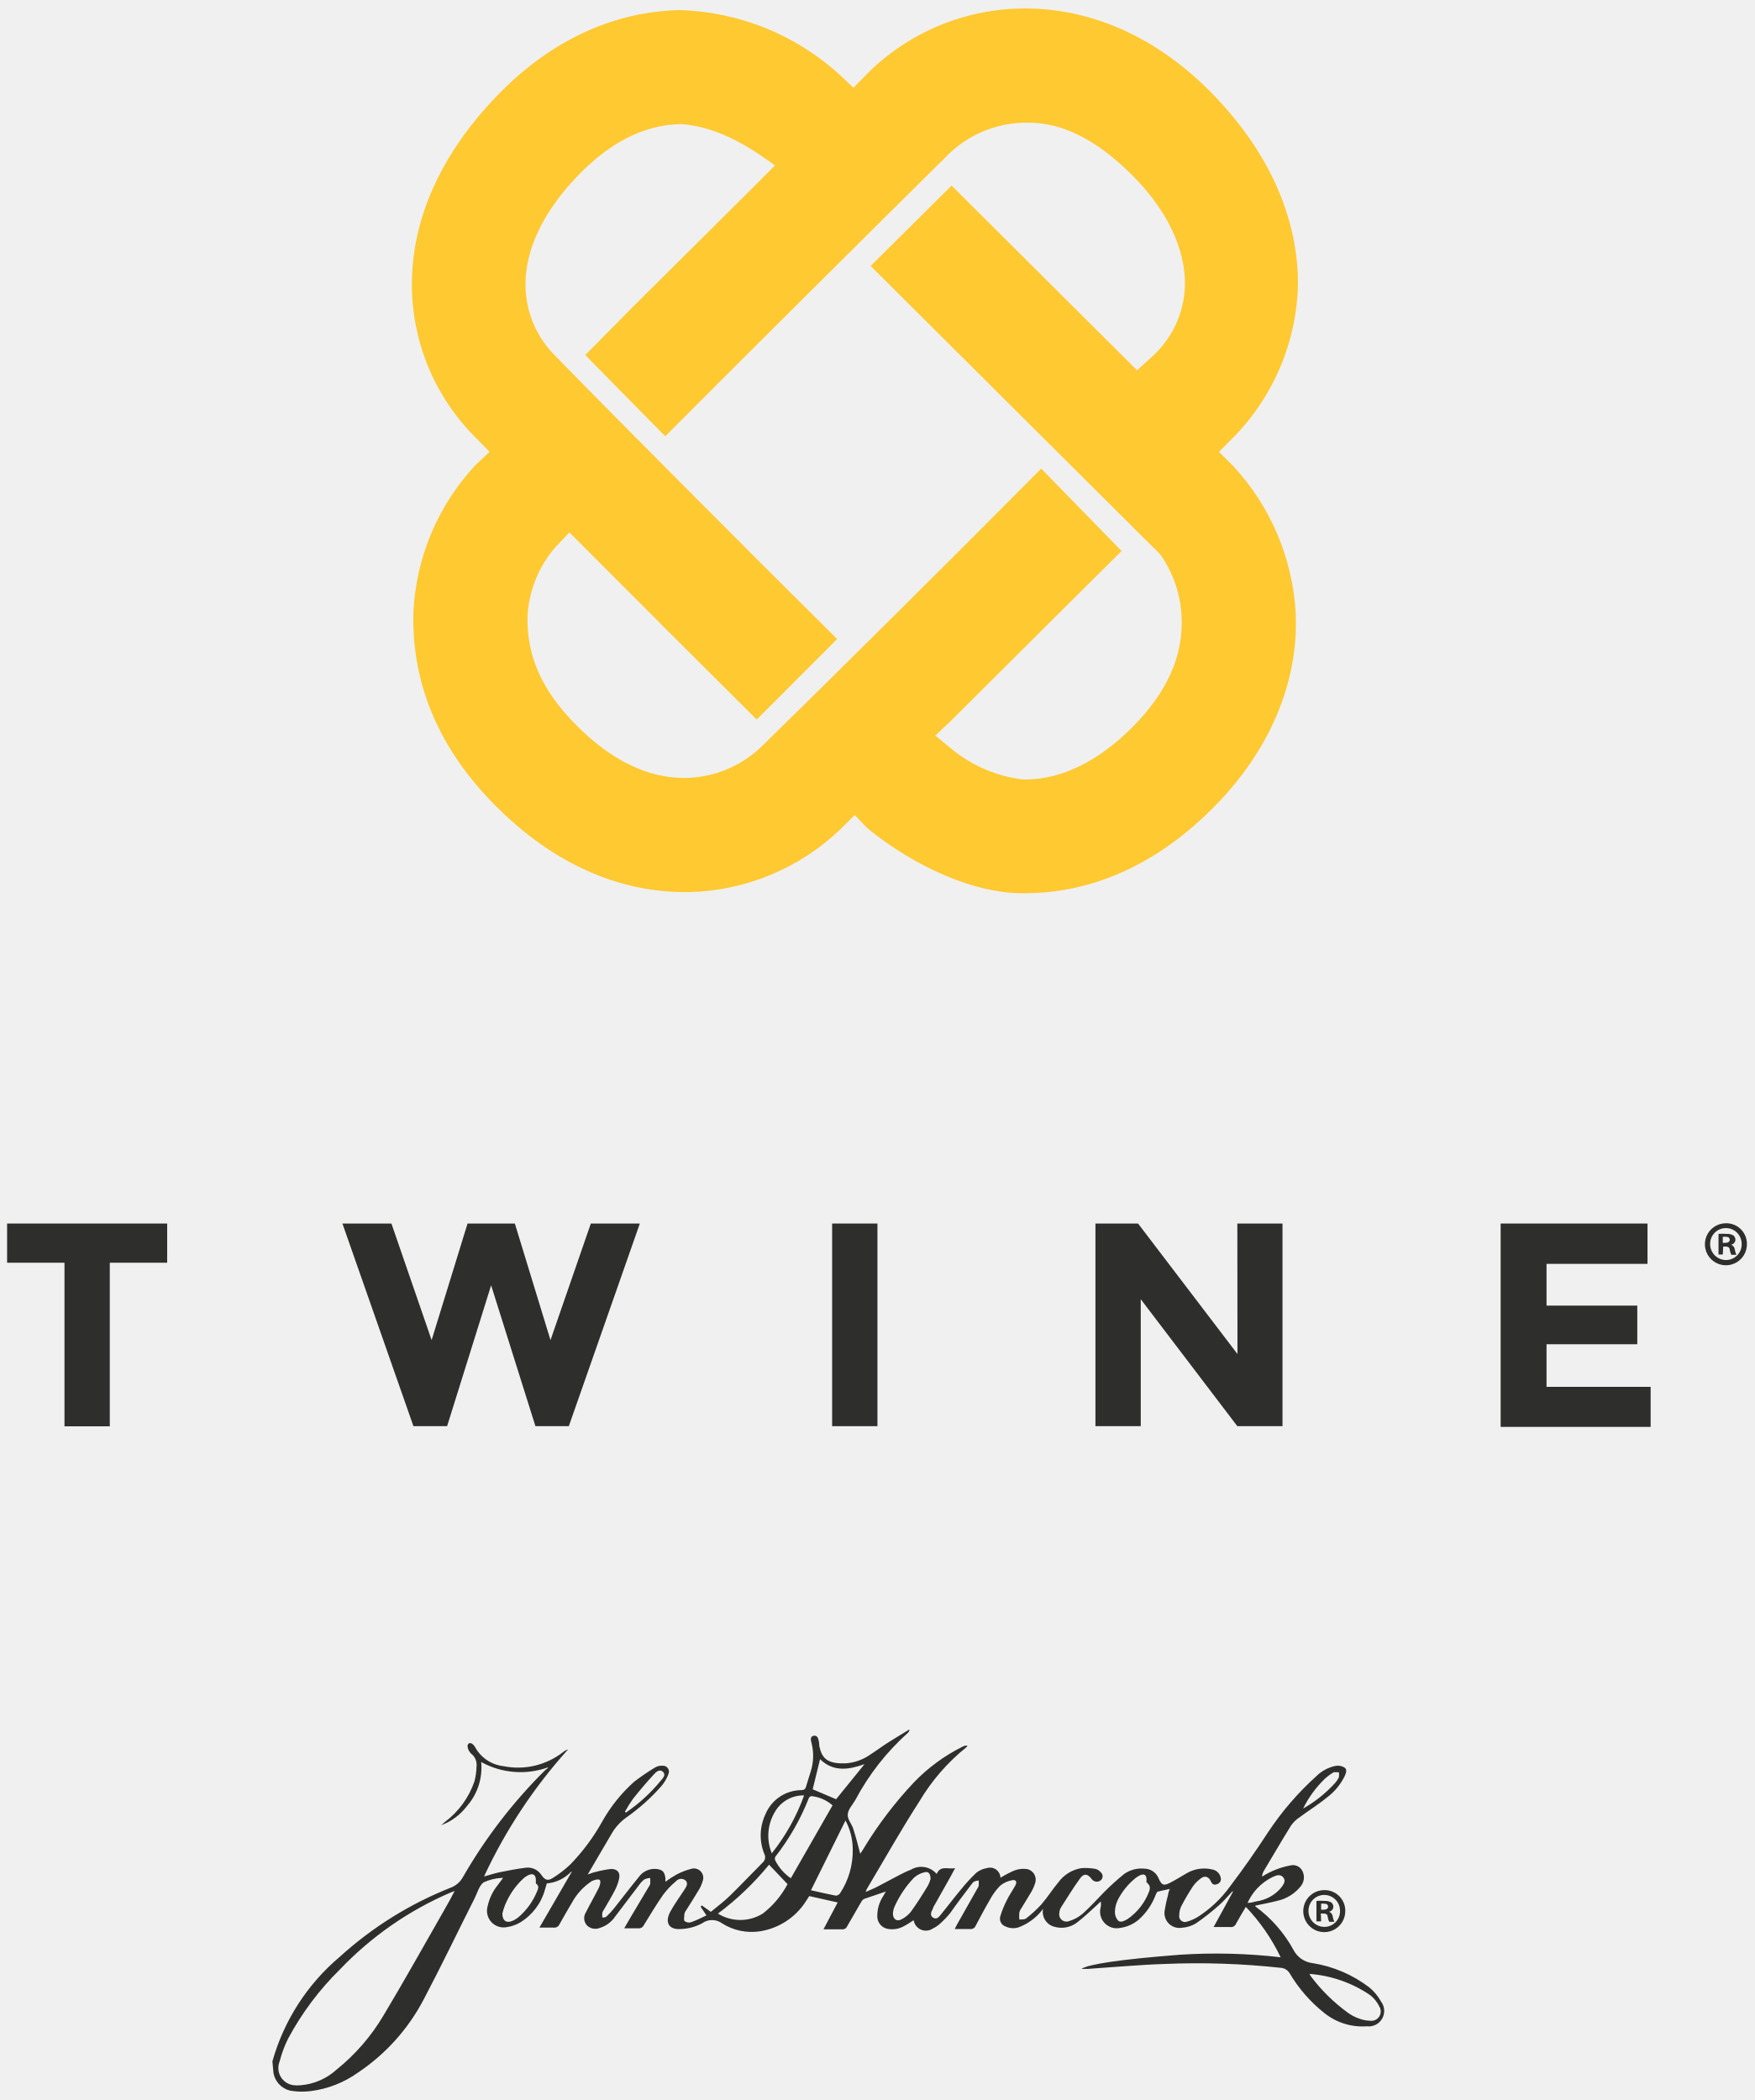
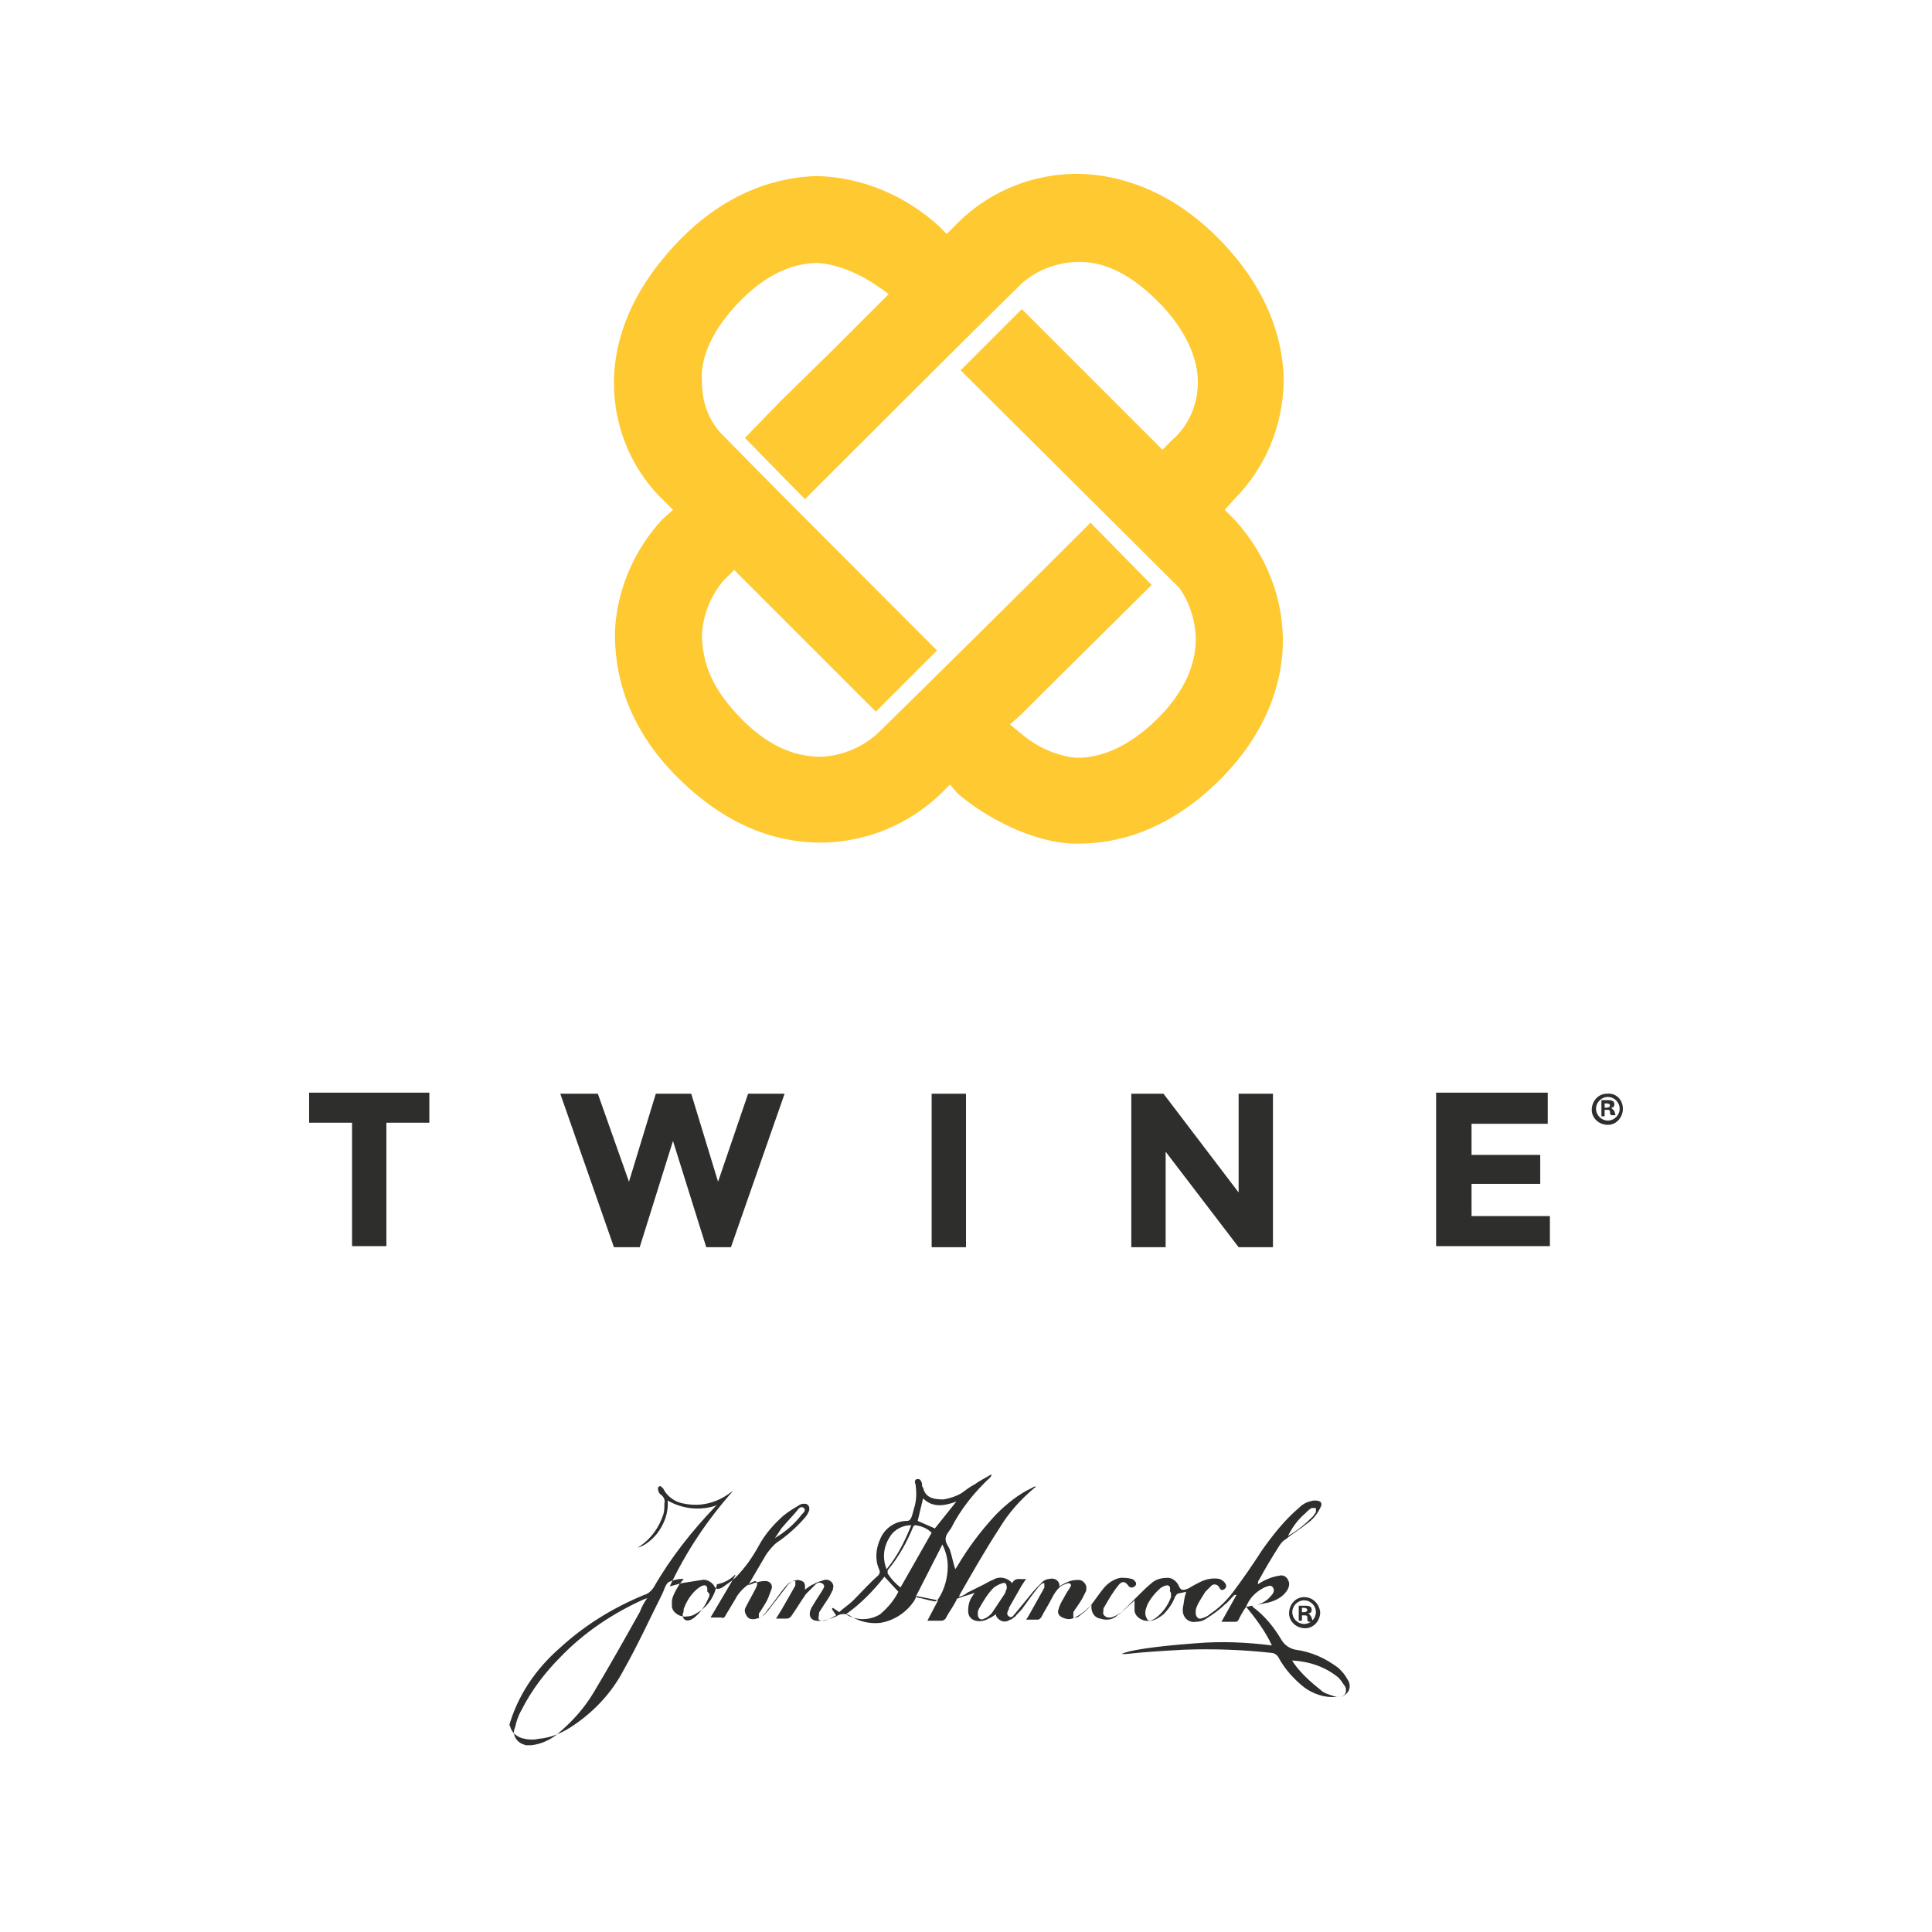
- <svg xmlns="http://www.w3.org/2000/svg" id="Layer_1" data-name="Layer 1" viewBox="0 0 123.51 147.88">
-   <defs>
-     <style>.cls-1{fill:#fec931;}.cls-2{fill:#2e2f2c;}</style>
-   </defs>
-   <path class="cls-1" d="M48.17,62.82h.35a15.94,15.94,0,0,0,10.66-4.43l1-1,.85.89c2.48,2.08,6.78,4.54,10.79,4.62h.35c3.29,0,8.25-1,13.23-6s6-10.26,5.83-13.72a16.6,16.6,0,0,0-4.4-10.36l-1-1,.94-.95a15.88,15.88,0,0,0,4.62-10.9c0-3.2-1-8.06-5.76-13.09S75.85.66,72.54.6A15.75,15.75,0,0,0,61.25,5L60.09,6.18l-.94-.89A17.46,17.46,0,0,0,47.81.71C44.48.79,39.51,1.93,34.75,7S29,16.85,29,20A15.19,15.19,0,0,0,33.2,30.52l1.27,1.3-1,.94a16.32,16.32,0,0,0-4.36,10.3c-.15,5.1,1.81,9.72,5.83,13.73C39.92,61.77,44.88,62.82,48.17,62.82ZM40.58,12.48c2.31-2.44,4.78-3.7,7.35-3.74,2.91.18,5.36,2,6.64,2.91l-1.19,1.19-3.8,3.78-.17.17-4.87,4.84L41.21,25c1.3,1.33,3.64,3.71,5.63,5.72C49.73,27.8,62.37,15.22,66.9,10.75a7.88,7.88,0,0,1,5.51-2.11c2.47,0,4.87,1.26,7.32,3.71s3.75,5.2,3.7,7.76A7,7,0,0,1,81,25.22l-.94.86-.9-.9L67,13.07l-5.7,5.66L81.1,38.45a6.51,6.51,0,0,1,.62.63,8.23,8.23,0,0,1,1.48,4.44c.11,2.69-1.06,5.28-3.48,7.7s-5,3.67-7.54,3.67H72a9.76,9.76,0,0,1-5-2.15l-1.15-.94,1.06-1c4.19-4.17,10.37-10.33,12.06-12L73.31,33C67.1,39.26,58.57,47.74,53.56,52.63a7.89,7.89,0,0,1-5.22,2.15h-.18c-2.57,0-5.1-1.23-7.54-3.67s-3.53-4.86-3.48-7.67a8.08,8.08,0,0,1,2-4.95l.95-1,1,1c3.07,3.09,8.58,8.59,12.19,12.18L58.94,45c-7.25-7.2-15.7-15.69-20-20.1A7.08,7.08,0,0,1,37,20C37,17.55,38.25,14.94,40.58,12.48Z" />
-   <path class="cls-2" d="M7.73,88.92v11.52H4.54V88.92H.5V86.16H11.77v2.76Z" />
-   <path class="cls-2" d="M30.39,94.37l2.53-8.21h3.33l2.51,8.21,2.84-8.21h3.45l-5,14.27H37.7l-3.12-9.92-3.1,9.92H29.11l-5-14.27h3.45Z" />
-   <path class="cls-2" d="M58.59,86.16h3.19v14.27H58.59Z" />
-   <path class="cls-2" d="M87.12,86.16H90.3v14.27H87.12l-6.8-8.94v8.94H77.13V86.16h3l7,9.19Z" />
-   <path class="cls-2" d="M116,86.16V89h-7.11v2.94h6.39v2.72h-6.39v3h7.33v2.82H105.66V86.16Z" />
-   <path class="cls-2" d="M123,87.58a1.48,1.48,0,1,1-1.48-1.44A1.45,1.45,0,0,1,123,87.58Zm-2.59,0a1.12,1.12,0,0,0,1.12,1.15,1.1,1.1,0,0,0,1.1-1.14,1.11,1.11,0,1,0-2.22,0Zm.89.76H121V86.89a2.91,2.91,0,0,1,.55,0,.9.9,0,0,1,.5.11.4.4,0,0,1,.14.32.37.37,0,0,1-.3.33v0a.43.43,0,0,1,.26.35,1.11,1.11,0,0,0,.11.36h-.36a1.24,1.24,0,0,1-.11-.35c0-.16-.11-.23-.3-.23h-.16Zm0-.82h.16c.18,0,.33-.06.33-.21s-.1-.22-.31-.22l-.18,0Z" />
-   <path class="cls-2" d="M94.72,134.54a1.48,1.48,0,1,1-1.48-1.44A1.45,1.45,0,0,1,94.72,134.54Zm-2.59,0a1.12,1.12,0,0,0,1.12,1.15,1.1,1.1,0,0,0,1.1-1.14,1.11,1.11,0,1,0-2.22,0Zm.89.76h-.33v-1.44a2.91,2.91,0,0,1,.55,0,.9.9,0,0,1,.5.11.4.4,0,0,1,.14.32.37.37,0,0,1-.3.33v0a.43.43,0,0,1,.26.35,1.11,1.11,0,0,0,.11.36h-.36a1.24,1.24,0,0,1-.11-.35c0-.16-.11-.23-.3-.23H93Zm0-.82h.16c.18,0,.33-.06.33-.21s-.1-.22-.31-.22l-.18,0Z" />
-   <path class="cls-2" d="M19.18,145.16a14.91,14.91,0,0,1,4.75-7.37,25.64,25.64,0,0,1,7.8-4.86,1.63,1.63,0,0,0,.86-.74,35.41,35.41,0,0,1,5.85-7.59c.05,0,.12-.08.16-.15a5.73,5.73,0,0,1-4.72-.37,4.11,4.11,0,0,1-1,3.1,4,4,0,0,1-1.82,1.35l.28-.24a6,6,0,0,0,2.07-2.86,4.54,4.54,0,0,0,.14-1,1,1,0,0,0-.39-.95.82.82,0,0,1-.24-.5c0-.22.16-.3.34-.17a.57.57,0,0,1,.18.2,2.6,2.6,0,0,0,2,1.36,5.16,5.16,0,0,0,4.22-1,1,1,0,0,1,.34-.18,36.05,36.05,0,0,0-5.92,8.95c.41-.11.73-.22,1.06-.29.63-.13,1.26-.25,1.89-.33a1.14,1.14,0,0,1,1.1.53c.25.35.44.42.8.19a7.61,7.61,0,0,0,1.23-.95,14.42,14.42,0,0,0,2.23-3,10.91,10.91,0,0,1,2.27-2.83,16.27,16.27,0,0,1,1.47-1,.91.91,0,0,1,.52-.12.42.42,0,0,1,.41.6,2.79,2.79,0,0,1-.47.81A14,14,0,0,1,44.08,128a3.6,3.6,0,0,0-1,1.1L41.38,132c.21-.07.36-.14.52-.17a7.45,7.45,0,0,1,1.13-.22c.44,0,.66.26.56.69a3.37,3.37,0,0,1-.29.8c-.24.47-.52.92-.78,1.38a.59.59,0,0,0-.11.21,1.62,1.62,0,0,0,0,.34c.1,0,.23,0,.3-.08a4.9,4.9,0,0,0,.52-.56c.58-.73,1.14-1.47,1.73-2.19a1.37,1.37,0,0,1,1.25-.59c.44.05.58.19.64.64l0,.26a7.73,7.73,0,0,1,.79-.51,4.66,4.66,0,0,1,1-.39.66.66,0,0,1,.83.87,2.4,2.4,0,0,1-.27.61c-.28.47-.58.94-.87,1.4a.75.75,0,0,0-.14.27c0,.17-.06.39,0,.51a.51.51,0,0,0,.47.09c.37-.13.72-.31,1.08-.48l-.41-.61.09-.09.63.45c.45-.37.93-.73,1.35-1.14.78-.76,1.53-1.56,2.3-2.33a.5.5,0,0,0,.11-.62,3.47,3.47,0,0,1,.08-2.77,2.75,2.75,0,0,1,2.51-1.71c.21,0,.31-.07.36-.27s.21-.66.31-1a3.66,3.66,0,0,0,.07-2.05c-.05-.19-.12-.46.15-.51s.33.21.37.43,0,.29.06.42c.19.83.66,1.14,1.87,1.09a3.44,3.44,0,0,0,1.68-.61c.42-.27.82-.57,1.24-.84s1-.61,1.48-.91h.06a.66.66,0,0,1-.11.2,17.1,17.1,0,0,0-3.72,4.75c-.19.33-.5.64-.53,1s.27.66.38,1c.19.58.34,1.18.5,1.78l.19-.29a27.64,27.64,0,0,1,3.62-4.77A12.49,12.49,0,0,1,67.77,123a.66.66,0,0,1,.35-.08.5.5,0,0,1-.08.12,14.17,14.17,0,0,0-3.3,3.8c-1.29,2-2.49,4.14-3.73,6.22a1.48,1.48,0,0,0-.06.17c.31-.14.58-.24.82-.37l1.57-.83c.25-.13.51-.26.78-.36a1.43,1.43,0,0,1,1.83.29c.28-.64.81-.3,1.3-.41l-.35.65-1.2,2.13,0,.05c-.12.22-.27.49,0,.66s.44-.09.58-.26c.46-.56.89-1.14,1.36-1.7a12.21,12.21,0,0,1,1.11-1.21,1.62,1.62,0,0,1,.74-.32.73.73,0,0,1,.95.68,7.57,7.57,0,0,1,1-.52,1.81,1.81,0,0,1,.88-.09.76.76,0,0,1,.56,1,2.9,2.9,0,0,1-.27.61c-.22.38-.46.75-.68,1.12a.92.92,0,0,0-.16.33,2.57,2.57,0,0,0,0,.49c.16,0,.37,0,.47-.07a8.72,8.72,0,0,0,1.09-1c.42-.49.77-1.05,1.19-1.55a2.51,2.51,0,0,1,1.63-1,4.15,4.15,0,0,1,1,.06.72.72,0,0,1,.35.23.37.37,0,0,1,0,.57.44.44,0,0,1-.62-.07c-.3-.41-.58-.45-.88,0-.47.65-.88,1.34-1.31,2a.87.87,0,0,0-.1.35.51.51,0,0,0,.63.61,2.7,2.7,0,0,0,1-.53c.53-.47,1-1,1.51-1.52a18.24,18.24,0,0,1,1.4-1.27,2.09,2.09,0,0,1,1.45-.39,1.08,1.08,0,0,1,1,.69c.22.49.36.54.85.28s.74-.43,1.11-.64a2.43,2.43,0,0,1,1.83-.27.72.72,0,0,1,.57.54.37.37,0,0,1-.25.49c-.23.09-.35,0-.45-.23s-.37-.42-.67-.19a2.47,2.47,0,0,0-.58.58,15.43,15.43,0,0,0-.82,1.4,1.47,1.47,0,0,0-.14.62.41.41,0,0,0,.55.46,3,3,0,0,0,.8-.36,8.34,8.34,0,0,0,2.21-2.1Q88,131,89.3,129a20.71,20.71,0,0,1,3.39-3.93,2.66,2.66,0,0,1,1.36-.72.91.91,0,0,1,.62.12c.21.15.09.41,0,.62a4.19,4.19,0,0,1-1.27,1.51c-.61.5-1.28.91-1.91,1.38a2.21,2.21,0,0,0-.58.56c-.66,1.06-1.28,2.13-1.92,3.2a.9.9,0,0,0-.13.41,5.7,5.7,0,0,1,2-.79.74.74,0,0,1,.85.41,1,1,0,0,1-.08,1,2.9,2.9,0,0,1-1.72,1.09c-.5.13-1,.22-1.52.33,0,0,0,.05,0,.06a9.34,9.34,0,0,1,2.7,3.09,1.73,1.73,0,0,0,1.32.9,8.84,8.84,0,0,1,4,1.71,3.41,3.41,0,0,1,.83,1,1.09,1.09,0,0,1-1,1.74,4.28,4.28,0,0,1-3-.94,10.18,10.18,0,0,1-2.44-2.8.79.79,0,0,0-.64-.38A54.42,54.42,0,0,0,82,138.3c-1.81.06-3.62.23-5.44.35l-.42,0c.46-.33,2.79-.68,6.94-1a39.41,39.41,0,0,1,7.09.18,13.79,13.79,0,0,0-2.45-3.55c-.26.44-.49.81-.7,1.2a.37.37,0,0,1-.39.22c-.37,0-.75,0-1.18,0l1.37-2.5-.06,0c-.3.32-.58.66-.9.94a16.94,16.94,0,0,1-1.65,1.3,2.19,2.19,0,0,1-1,.31,1.05,1.05,0,0,1-1.2-1.25,10.08,10.08,0,0,1,.24-1.1c0-.12.07-.25.11-.38-.3.07-.57.11-.84.19-.07,0-.11.16-.16.25a4.38,4.38,0,0,1-1.14,1.68,2.51,2.51,0,0,1-1.34.62,1.17,1.17,0,0,1-1.38-1.46,1,1,0,0,0,0-.4l-.24.23c-.46.41-.91.86-1.4,1.23a1.8,1.8,0,0,1-1.59.33,1.09,1.09,0,0,1-.83-1.27c-.06.08-.12.16-.19.24a3.82,3.82,0,0,1-1.38,1,1.24,1.24,0,0,1-1.07,0,.58.58,0,0,1-.36-.75,6.67,6.67,0,0,1,.46-1.12c.17-.35.4-.67.58-1s0-.45-.25-.38a1.81,1.81,0,0,0-.81.38,4.42,4.42,0,0,0-.73,1c-.35.6-.67,1.21-1,1.83a.34.34,0,0,1-.35.22c-.35,0-.71,0-1.12,0l.17-.33,1.43-2.53a.49.49,0,0,0,.09-.19,2.42,2.42,0,0,0,0-.37,1.3,1.3,0,0,0-.33.08.75.75,0,0,0-.2.22c-.49.65-1,1.31-1.48,2a6.66,6.66,0,0,1-.72.75,2.06,2.06,0,0,1-.51.34.87.87,0,0,1-1.34-.59c-.22.14-.44.29-.67.41a1.7,1.7,0,0,1-1.15.2.89.89,0,0,1-.74-.85,2.54,2.54,0,0,1,.41-1.45l.19-.33c-.53.18-1,.34-1.53.52a.48.48,0,0,0-.2.21c-.33.57-.66,1.15-1,1.73a.34.34,0,0,1-.36.2c-.42,0-.83,0-1.3,0l1-1.89-2-.45-.24.37A4.69,4.69,0,0,1,53.51,136a3.88,3.88,0,0,1-2.67-.56,1.19,1.19,0,0,0-1.41,0,3.42,3.42,0,0,1-1.48.4c-.85.07-1.16-.45-.76-1.21.29-.54.64-1,1-1.56.12-.2.29-.42.09-.64a.48.48,0,0,0-.69.05,5.42,5.42,0,0,0-.9.95c-.48.69-.92,1.42-1.36,2.14a.38.38,0,0,1-.38.22c-.3,0-.6,0-1,0l.47-.81,1.25-2.1a.65.65,0,0,0,.11-.21,3.3,3.3,0,0,0,0-.43,1.27,1.27,0,0,0-.4.1,1.58,1.58,0,0,0-.36.37l-1.7,2.24a2,2,0,0,1-1.08.81.85.85,0,0,1-.91-.17.76.76,0,0,1-.08-.92c.29-.58.62-1.15.91-1.73.08-.16.16-.45.07-.55s-.4,0-.57.08A4.27,4.27,0,0,0,40.26,134c-.29.5-.59,1-.87,1.51a.39.39,0,0,1-.41.23c-.31,0-.63,0-1,0l2.26-3.9,0-.06a2.69,2.69,0,0,1-1.74.85l-.13.44a3.92,3.92,0,0,1-1.75,2.31,2.44,2.44,0,0,1-.91.32,1.17,1.17,0,0,1-1.37-1.49,3.54,3.54,0,0,1,.71-1.47l.37-.5h-.09a3.44,3.44,0,0,0-1.29.32c-.31.24-.43.74-.63,1.13-1.2,2.38-2.35,4.78-3.59,7.13a14,14,0,0,1-4.6,5.12,7.3,7.3,0,0,1-3.32,1.31,5,5,0,0,1-1.28,0,1.55,1.55,0,0,1-1.37-1.32Zm12.83-12-.26.1a23.65,23.65,0,0,0-7.81,5.42,20.26,20.26,0,0,0-3.64,4.85,8,8,0,0,0-.61,1.63,1.22,1.22,0,0,0,1,1.68,2.31,2.31,0,0,0,.49,0,4.28,4.28,0,0,0,2.53-1.11A14.15,14.15,0,0,0,27,141.93c1.48-2.47,2.89-5,4.32-7.5C31.57,134,31.76,133.65,32,133.18Zm23.68-.91,2.93-5.12a2.7,2.7,0,0,0-1.48-.65c-.06,0-.17.07-.19.14a16.51,16.51,0,0,1-2.36,4.13.31.31,0,0,0,0,.27A3.36,3.36,0,0,0,55.69,132.27Zm-5.15,2.5a3,3,0,0,0,3.17,0,6.38,6.38,0,0,0,1.74-2.07l-1.3-1.37A20.43,20.43,0,0,1,50.54,134.76Zm6.56-1.64c.62.14,1.18.27,1.75.38a.39.39,0,0,0,.3-.17,5.41,5.41,0,0,0,.89-3.12,4.3,4.3,0,0,0-.51-2ZM92.2,139a1.58,1.58,0,0,0,.09.16,12.24,12.24,0,0,0,2.58,2.55,3,3,0,0,0,.78.42,2.43,2.43,0,0,0,.83.17.66.66,0,0,0,.64-1,2.32,2.32,0,0,0-.64-.8A8.75,8.75,0,0,0,92.2,139Zm-33.33-12.3,2-2.47c-1.1.39-2.19.57-3.13-.35L57.22,126Zm21.85,5.8c.05-.49-.16-.62-.56-.39l-.18.12a4.73,4.73,0,0,0-1.28,1.57,2,2,0,0,0-.2.82.89.89,0,0,0,.22.62c.2.19.47,0,.67-.1a4.14,4.14,0,0,0,1.54-2,.61.61,0,0,0,0-.36A2,2,0,0,0,80.71,132.52Zm-45.35,2.24c0,.54.31.73.79.49a2,2,0,0,0,.33-.21,4.74,4.74,0,0,0,1.32-1.82c.09-.19.17-.4-.08-.57,0,0,0-.15,0-.23,0-.4-.22-.52-.58-.33a1.47,1.47,0,0,0-.32.23,5.28,5.28,0,0,0-1.27,1.85A4.21,4.21,0,0,0,35.37,134.76Zm21.24-8.31a2.3,2.3,0,0,0-2,1.08,3.27,3.27,0,0,0-.27,3A14.32,14.32,0,0,0,56.61,126.45Zm8.91,5.9c0-.38-.14-.56-.41-.49a1.66,1.66,0,0,0-.76.39,7.18,7.18,0,0,0-1.35,2,1.39,1.39,0,0,0-.13.53c0,.38.27.58.6.4a2,2,0,0,0,.66-.53c.43-.59.82-1.21,1.2-1.84A2.15,2.15,0,0,0,65.51,132.35ZM87.84,134c.25,0,.44-.07.63-.11a2.78,2.78,0,0,0,1.71-.93c.16-.22.4-.49.17-.76s-.53-.12-.79,0A3.71,3.71,0,0,0,87.84,134ZM44,127.58l.07.06a11.68,11.68,0,0,0,2.45-2.24c.15-.18.39-.41.16-.63s-.48,0-.64.18c-.51.55-1,1.13-1.47,1.72A9.54,9.54,0,0,0,44,127.58Zm47.71-.2A9.05,9.05,0,0,0,94,125.56a1.72,1.72,0,0,0,.27-.4,1.22,1.22,0,0,0,0-.36c-.13,0-.28,0-.37,0a3.85,3.85,0,0,0-.63.47A7.55,7.55,0,0,0,91.74,127.38Z" />
+ <svg xmlns="http://www.w3.org/2000/svg" version="1.1" id="Layer_1" x="0px" y="0px" viewBox="0 0 180 180" style="enable-background:new 0 0 180 180;" xml:space="preserve">
+   <style type="text/css">
+ 	.st0{fill:#FFFFFF;}
+ 	.st1{fill:#FEC931;}
+ 	.st2{fill:#2E2F2C;}
+ </style>
+   <rect x="0" class="st0" width="180" height="180" />
+   <path class="st1" d="M76.4,78.5h0.4c4-0.1,7.8-1.7,10.7-4.4l1-1l0.8,0.9c2.5,2.1,6.8,4.5,10.8,4.6h0.4c3.3,0,8.2-1,13.2-6  c5-5,6-10.3,5.8-13.7c-0.2-3.9-1.8-7.5-4.4-10.4l-1-1l0.9-1c2.9-2.9,4.5-6.8,4.6-10.9c0-3.2-1-8.1-5.8-13.1c-4.8-5-9.8-6.2-13.1-6.3  c-4.2-0.1-8.3,1.5-11.3,4.4l-1.2,1.2L87.4,21c-3.1-2.8-7.1-4.5-11.3-4.6c-3.3,0.1-8.3,1.2-13.1,6.3s-5.8,9.8-5.8,13  c0,3.9,1.5,7.7,4.2,10.5l1.3,1.3l-1,0.9c-2.6,2.8-4.2,6.5-4.4,10.3c-0.1,5.1,1.8,9.7,5.8,13.7C68.2,77.5,73.1,78.5,76.4,78.5z   M68.8,28.2c2.3-2.4,4.8-3.7,7.4-3.7c2.9,0.2,5.4,2,6.6,2.9l-1.2,1.2l-3.8,3.8l-0.2,0.2l-4.9,4.8l-3.3,3.4c1.3,1.3,3.6,3.7,5.6,5.7  c2.9-2.9,15.5-15.5,20.1-20c1.5-1.4,3.5-2.1,5.5-2.1c2.5,0,4.9,1.3,7.3,3.7s3.8,5.2,3.7,7.8c-0.1,2-0.9,3.8-2.4,5.1l-0.9,0.9  l-0.9-0.9L95.2,28.8l-5.7,5.7l19.8,19.7c0.2,0.2,0.4,0.4,0.6,0.6c0.9,1.3,1.4,2.8,1.5,4.4c0.1,2.7-1.1,5.3-3.5,7.7  c-2.4,2.4-5,3.7-7.5,3.7h-0.2c-1.8-0.2-3.6-1-5-2.2l-1.1-0.9l1.1-1c4.2-4.2,10.4-10.3,12.1-12l-5.7-5.8C95.3,55,86.8,63.4,81.8,68.3  c-1.4,1.3-3.3,2.1-5.2,2.2h-0.2c-2.6,0-5.1-1.2-7.5-3.7s-3.5-4.9-3.5-7.7c0.1-1.8,0.8-3.6,2-5l1-1l1,1c3.1,3.1,8.6,8.6,12.2,12.2  l5.7-5.7c-7.2-7.2-15.7-15.7-20-20.1c-1.3-1.3-1.9-3.1-1.9-4.9C65.2,33.2,66.5,30.6,68.8,28.2z" />
+   <path class="st2" d="M36,104.6v11.5h-3.2v-11.5h-4v-2.8H40v2.8L36,104.6z" />
+   <path class="st2" d="M58.6,110.1l2.5-8.2h3.3l2.5,8.2l2.8-8.2h3.4l-5,14.3h-2.3l-3.1-9.9l-3.1,9.9h-2.4l-5-14.3h3.5L58.6,110.1z" />
+   <path class="st2" d="M86.8,101.9H90v14.3h-3.2V101.9z" />
+   <path class="st2" d="M115.4,101.9h3.2v14.3h-3.2l-6.8-8.9v8.9h-3.2v-14.3h3l7,9.2L115.4,101.9z" />
+   <path class="st2" d="M144.2,101.9v2.8h-7.1v2.9h6.4v2.7h-6.4v3h7.3v2.8h-10.6v-14.3H144.2z" />
+   <path class="st2" d="M151.2,103.3c0,0.8-0.6,1.5-1.4,1.5c-0.8,0-1.5-0.6-1.5-1.4c0-0.8,0.6-1.5,1.4-1.5c0,0,0,0,0,0  C150.6,101.8,151.2,102.5,151.2,103.3C151.2,103.3,151.2,103.3,151.2,103.3z M148.7,103.3c0,0.6,0.5,1.1,1.1,1.1c0,0,0,0,0,0  c0.6,0,1.1-0.5,1.1-1.1c0,0,0,0,0,0c0-0.6-0.5-1.1-1.1-1.1S148.7,102.7,148.7,103.3L148.7,103.3z M149.5,104h-0.3v-1.5  c0.2,0,0.4,0,0.6,0c0.2,0,0.3,0,0.5,0.1c0.1,0.1,0.1,0.2,0.1,0.3c0,0.2-0.1,0.3-0.3,0.3l0,0c0.1,0.1,0.2,0.2,0.3,0.3  c0,0.1,0.1,0.2,0.1,0.4h-0.4c-0.1-0.1-0.1-0.2-0.1-0.3c0-0.2-0.1-0.2-0.3-0.2h-0.2L149.5,104z M149.5,103.2h0.2  c0.2,0,0.3-0.1,0.3-0.2s-0.1-0.2-0.3-0.2h-0.2L149.5,103.2z" />
+   <path class="st2" d="M123,150.2c0,0.8-0.6,1.5-1.4,1.5c-0.8,0-1.5-0.6-1.5-1.4c0-0.8,0.6-1.5,1.4-1.5c0,0,0,0,0,0  C122.3,148.8,122.9,149.4,123,150.2C123,150.2,123,150.2,123,150.2z M120.4,150.2c0,0.6,0.5,1.1,1.1,1.1c0,0,0,0,0,0  c0.6,0,1.1-0.5,1.1-1.1c0,0,0,0,0,0c0-0.6-0.5-1.1-1.1-1.1S120.4,149.6,120.4,150.2L120.4,150.2z M121.3,151h-0.3v-1.4  c0.2,0,0.4,0,0.6,0c0.2,0,0.3,0,0.5,0.1c0.1,0.1,0.1,0.2,0.1,0.3c0,0.2-0.1,0.3-0.3,0.3l0,0c0.1,0.1,0.2,0.2,0.3,0.4  c0,0.1,0.1,0.2,0.1,0.4h-0.4c-0.1-0.1-0.1-0.2-0.1-0.4c0-0.2-0.1-0.2-0.3-0.2h-0.2L121.3,151z M121.3,150.2h0.2  c0.2,0,0.3-0.1,0.3-0.2s-0.1-0.2-0.3-0.2h-0.2L121.3,150.2z" />
+   <path class="st2" d="M47.4,160.9c0.8-2.9,2.5-5.4,4.8-7.4c2.3-2.1,4.9-3.7,7.8-4.9c0.4-0.1,0.7-0.4,0.9-0.7c1.6-2.8,3.6-5.3,5.8-7.6  c0.1,0,0.1-0.1,0.2-0.1c-1.6,0.6-3.3,0.4-4.7-0.4c0.1,1.1-0.3,2.2-1,3.1c-0.5,0.6-1.1,1.1-1.8,1.3l0.3-0.2c1-0.7,1.7-1.7,2.1-2.9  c0.1-0.3,0.1-0.7,0.1-1c0.1-0.4-0.1-0.7-0.4-0.9c-0.1-0.1-0.2-0.3-0.2-0.5c0-0.2,0.2-0.3,0.3-0.2c0.1,0.1,0.1,0.1,0.2,0.2  c0.4,0.8,1.2,1.3,2,1.4c1.5,0.3,3-0.1,4.2-1c0.1-0.1,0.2-0.1,0.3-0.2c-2.4,2.7-4.4,5.7-5.9,8.9c0.4-0.1,0.7-0.2,1.1-0.3  c0.6-0.1,1.3-0.2,1.9-0.3c0.4-0.1,0.9,0.2,1.1,0.5c0.2,0.4,0.4,0.4,0.8,0.2c0.4-0.3,0.9-0.6,1.2-0.9c0.9-0.9,1.6-1.9,2.2-3  c0.6-1.1,1.4-2,2.3-2.8c0.5-0.4,1-0.7,1.5-1c0.2-0.1,0.3-0.1,0.5-0.1c0.2,0,0.4,0.2,0.4,0.4c0,0.1,0,0.1,0,0.2  c-0.1,0.3-0.3,0.6-0.5,0.8c-0.7,0.8-1.6,1.6-2.5,2.2c-0.4,0.3-0.7,0.7-1,1.1l-1.7,2.9c0.2-0.1,0.4-0.1,0.5-0.2  c0.4-0.1,0.7-0.2,1.1-0.2c0.4,0,0.7,0.3,0.6,0.7c-0.1,0.3-0.2,0.5-0.3,0.8c-0.2,0.5-0.5,0.9-0.8,1.4c-0.1,0.1-0.1,0.1-0.1,0.2  c0,0.1,0,0.2,0,0.3c0.1,0,0.2,0,0.3-0.1c0.2-0.2,0.4-0.4,0.5-0.6c0.6-0.7,1.1-1.5,1.7-2.2c0.3-0.4,0.8-0.6,1.2-0.6  c0.4,0.1,0.6,0.2,0.6,0.6v0.3c0.3-0.2,0.5-0.4,0.8-0.5c0.3-0.2,0.7-0.3,1-0.4c0.3-0.1,0.7,0.1,0.8,0.4c0.1,0.2,0,0.3,0,0.5  c-0.1,0.2-0.2,0.4-0.3,0.6c-0.3,0.5-0.6,0.9-0.9,1.4c-0.1,0.1-0.1,0.2-0.1,0.3c0,0.2-0.1,0.4,0,0.5c0.1,0.1,0.3,0.1,0.5,0.1  c0.4-0.1,0.7-0.3,1.1-0.5l-0.4-0.6l0.1-0.1l0.6,0.4c0.4-0.4,0.9-0.7,1.3-1.1c0.8-0.8,1.5-1.6,2.3-2.3c0.2-0.2,0.2-0.4,0.1-0.6  c-0.4-0.9-0.3-1.9,0.1-2.8c0.4-1,1.4-1.7,2.5-1.7c0.2,0,0.3-0.1,0.4-0.3c0.1-0.2,0.2-0.7,0.3-1c0.2-0.7,0.2-1.4,0.1-2.1  c-0.1-0.2-0.1-0.5,0.2-0.5s0.3,0.2,0.4,0.4c0,0.2,0,0.3,0.1,0.4c0.2,0.8,0.7,1.1,1.9,1.1c0.6-0.1,1.2-0.3,1.7-0.6  c0.4-0.3,0.8-0.6,1.2-0.8c0.4-0.3,1-0.6,1.5-0.9h0.1c0,0.1-0.1,0.1-0.1,0.2c-1.5,1.4-2.8,3-3.7,4.8c-0.2,0.3-0.5,0.6-0.5,1  c0,0.4,0.3,0.7,0.4,1c0.2,0.6,0.3,1.2,0.5,1.8l0.2-0.3c1-1.7,2.2-3.3,3.6-4.8c1-1,2.1-1.9,3.4-2.5c0.1-0.1,0.2-0.1,0.3-0.1  c0,0,0,0.1-0.1,0.1c-1.3,1.1-2.4,2.3-3.3,3.8c-1.3,2-2.5,4.1-3.7,6.2c0,0.1,0,0.1-0.1,0.2c0.3-0.1,0.6-0.2,0.8-0.4l1.6-0.8  c0.2-0.1,0.5-0.3,0.8-0.4c0.6-0.4,1.4-0.2,1.8,0.3c0.3-0.6,0.8-0.3,1.3-0.4l-0.4,0.6l-1.2,2.1v0.1c-0.1,0.2-0.3,0.5,0,0.7  c0.3,0.2,0.4-0.1,0.6-0.3c0.5-0.6,0.9-1.1,1.4-1.7c0.3-0.4,0.7-0.8,1.1-1.2c0.2-0.2,0.5-0.3,0.7-0.3c0.4-0.1,0.8,0.1,0.9,0.5  c0,0.1,0,0.1,0,0.2c0.3-0.2,0.7-0.4,1-0.5c0.3-0.1,0.6-0.1,0.9-0.1c0.4,0.1,0.7,0.5,0.6,0.9c0,0,0,0.1,0,0.1  c-0.1,0.2-0.2,0.4-0.3,0.6c-0.2,0.4-0.5,0.8-0.7,1.1c-0.1,0.1-0.1,0.2-0.2,0.3c0,0.2,0,0.3,0,0.5c0.2,0,0.4,0,0.5-0.1  c0.4-0.3,0.8-0.6,1.1-1c0.4-0.5,0.8-1.1,1.2-1.6c0.4-0.5,1-0.9,1.6-1c0.3,0,0.7,0,1,0.1c0.1,0,0.3,0.1,0.3,0.2  c0.2,0.1,0.2,0.4,0,0.5c0,0,0,0,0,0c-0.2,0.2-0.5,0.1-0.6-0.1c0,0,0,0,0,0c-0.3-0.4-0.6-0.4-0.9,0c-0.5,0.6-0.9,1.3-1.3,2  c-0.1,0.1-0.1,0.2-0.1,0.4c-0.1,0.3,0.1,0.5,0.4,0.6c0.1,0,0.2,0,0.3,0c0.4-0.1,0.7-0.3,1-0.5c0.5-0.5,1-1,1.5-1.5  c0.4-0.4,0.9-0.9,1.4-1.3c0.4-0.3,0.9-0.4,1.4-0.4c0.4,0,0.8,0.3,1,0.7c0.2,0.5,0.4,0.5,0.9,0.3c0.5-0.3,0.7-0.4,1.1-0.6  c0.6-0.3,1.2-0.4,1.8-0.3c0.3,0.1,0.5,0.3,0.6,0.5c0.1,0.2,0,0.4-0.2,0.5c0,0,0,0,0,0c-0.2,0.1-0.3,0-0.4-0.2  c-0.1-0.2-0.4-0.4-0.7-0.2c-0.2,0.2-0.4,0.4-0.6,0.6c-0.3,0.5-0.6,0.9-0.8,1.4c-0.1,0.2-0.1,0.4-0.1,0.6c0,0.2,0.1,0.4,0.3,0.5  c0.1,0,0.2,0,0.2,0c0.3-0.1,0.6-0.2,0.8-0.4c0.9-0.6,1.6-1.3,2.2-2.1c0.9-1.2,1.8-2.5,2.7-3.9c1-1.4,2.1-2.8,3.4-3.9  c0.4-0.4,0.8-0.6,1.4-0.7c0.2,0,0.4,0,0.6,0.1c0.2,0.2,0.1,0.4,0,0.6c-0.3,0.6-0.7,1.1-1.3,1.5c-0.6,0.5-1.3,0.9-1.9,1.4  c-0.2,0.1-0.4,0.3-0.6,0.6c-0.7,1.1-1.3,2.1-1.9,3.2c-0.1,0.1-0.1,0.3-0.1,0.4c0.6-0.4,1.3-0.7,2-0.8c0.3-0.1,0.7,0.1,0.8,0.4  c0.2,0.3,0.1,0.7-0.1,1c-0.4,0.6-1,0.9-1.7,1.1c-0.5,0.1-1,0.2-1.5,0.3c0,0,0,0.1,0,0.1c1.1,0.8,2,1.9,2.7,3.1  c0.3,0.5,0.8,0.8,1.3,0.9c1.5,0.2,2.8,0.8,4,1.7c0.3,0.3,0.6,0.6,0.8,1c0.4,0.5,0.3,1.2-0.2,1.5c-0.2,0.2-0.5,0.2-0.8,0.2  c-1.1,0.1-2.2-0.3-3-0.9c-1-0.8-1.8-1.7-2.4-2.8c-0.1-0.2-0.4-0.4-0.6-0.4c-2.7-0.3-5.4-0.4-8.2-0.3c-1.8,0.1-3.6,0.2-5.4,0.4h-0.4  c0.5-0.3,2.8-0.7,6.9-1c2.4-0.2,4.7-0.1,7.1,0.2c-0.6-1.3-1.5-2.5-2.4-3.6c-0.3,0.4-0.5,0.8-0.7,1.2c-0.1,0.2-0.2,0.2-0.4,0.2  c-0.4,0-0.8,0-1.2,0l1.4-2.5H115c-0.3,0.3-0.6,0.7-0.9,0.9c-0.5,0.5-1.1,0.9-1.7,1.3c-0.3,0.2-0.6,0.3-1,0.3  c-0.6,0.1-1.1-0.3-1.2-0.9c0-0.1,0-0.3,0-0.4c0.1-0.4,0.1-0.7,0.2-1.1c0-0.1,0.1-0.2,0.1-0.4c-0.3,0.1-0.6,0.1-0.8,0.2  c-0.1,0-0.1,0.2-0.2,0.2c-0.2,0.6-0.6,1.2-1.1,1.7c-0.4,0.3-0.8,0.6-1.3,0.6c-0.6,0.1-1.3-0.3-1.4-0.9c0-0.2,0-0.4,0-0.6  c0-0.1,0-0.3,0-0.4l-0.2,0.2c-0.5,0.4-0.9,0.9-1.4,1.2c-0.4,0.4-1,0.5-1.6,0.3c-0.6-0.1-0.9-0.7-0.8-1.3c-0.1,0.1-0.1,0.2-0.2,0.2  c-0.4,0.4-0.9,0.8-1.4,1c-0.3,0.2-0.7,0.2-1.1,0c-0.3-0.1-0.5-0.4-0.4-0.7c0,0,0,0,0,0c0.1-0.4,0.3-0.8,0.5-1.1  c0.2-0.4,0.4-0.7,0.6-1c0.2-0.3,0-0.4-0.2-0.4c-0.3,0.1-0.6,0.2-0.8,0.4c-0.3,0.3-0.5,0.6-0.7,1c-0.3,0.6-0.7,1.2-1,1.8  c-0.1,0.1-0.2,0.2-0.3,0.2c-0.4,0-0.7,0-1.1,0l0.2-0.3l1.4-2.5c0-0.1,0.1-0.1,0.1-0.2c0-0.1,0-0.2,0-0.4c-0.1,0-0.2,0-0.3,0.1  c-0.1,0.1-0.1,0.1-0.2,0.2c-0.5,0.6-1,1.3-1.5,2c-0.2,0.3-0.5,0.5-0.7,0.8c-0.2,0.1-0.3,0.3-0.5,0.3c-0.4,0.3-0.9,0.2-1.2-0.2  c-0.1-0.1-0.1-0.2-0.1-0.3c-0.2,0.1-0.4,0.3-0.7,0.4c-0.3,0.2-0.8,0.3-1.2,0.2c-0.4-0.1-0.7-0.4-0.7-0.9c0-0.5,0.1-1,0.4-1.4  l0.2-0.3c-0.5,0.2-1,0.3-1.5,0.5c-0.1,0-0.2,0.1-0.2,0.2c-0.3,0.6-0.7,1.1-1,1.7c-0.1,0.1-0.2,0.2-0.4,0.2c-0.4,0-0.8,0-1.3,0l1-1.9  l-2-0.4l-0.2,0.4c-0.7,1.1-1.9,1.9-3.2,2.1c-0.9,0.1-1.9-0.1-2.7-0.6c-0.4-0.3-1-0.3-1.4,0c-0.5,0.2-1,0.4-1.5,0.4  c-0.8,0.1-1.2-0.4-0.8-1.2c0.3-0.5,0.6-1,1-1.6c0.1-0.2,0.3-0.4,0.1-0.6c-0.2-0.2-0.5-0.2-0.7,0c0,0,0,0,0,0  c-0.3,0.3-0.6,0.6-0.9,0.9c-0.5,0.7-0.9,1.4-1.4,2.1c-0.1,0.1-0.2,0.2-0.4,0.2c-0.3,0-0.6,0-1,0l0.5-0.8l1.2-2.1  c0-0.1,0.1-0.1,0.1-0.2c0-0.1,0-0.3,0-0.4c-0.1,0-0.3,0-0.4,0.1c-0.1,0.1-0.3,0.2-0.4,0.4l-1.7,2.2c-0.3,0.4-0.6,0.7-1.1,0.8  c-0.3,0.1-0.7,0.1-0.9-0.2c-0.2-0.3-0.3-0.6-0.1-0.9c0.3-0.6,0.6-1.1,0.9-1.7c0.1-0.2,0.2-0.4,0.1-0.6s-0.4,0-0.6,0.1  c-0.6,0.4-1.1,0.9-1.4,1.5c-0.3,0.5-0.6,1-0.9,1.5c-0.1,0.2-0.2,0.3-0.4,0.2c-0.3,0-0.6,0-1,0l2.3-3.9v-0.1  c-0.5,0.5-1.1,0.8-1.7,0.9l-0.1,0.4c-0.3,1-0.9,1.8-1.8,2.3c-0.3,0.2-0.6,0.3-0.9,0.3c-0.6,0.1-1.3-0.3-1.4-0.9c0-0.2,0-0.4,0-0.6  c0.1-0.5,0.4-1,0.7-1.5l0.4-0.5h-0.1c-0.4,0-0.9,0.1-1.3,0.3c-0.3,0.2-0.4,0.7-0.6,1.1c-1.2,2.4-2.3,4.8-3.6,7.1  c-1.1,2.1-2.7,3.8-4.6,5.1c-1,0.7-2.1,1.2-3.3,1.3c-0.4,0.1-0.9,0.1-1.3,0c-0.7-0.1-1.3-0.6-1.4-1.3L47.4,160.9z M60.3,148.9L60,149  c-2.9,1.3-5.6,3.1-7.8,5.4c-1.4,1.4-2.7,3.1-3.6,4.9c-0.3,0.5-0.5,1.1-0.6,1.6c-0.3,0.6,0,1.3,0.7,1.6c0.1,0,0.2,0.1,0.3,0.1  c0.2,0,0.3,0,0.5,0c0.9-0.1,1.8-0.5,2.5-1.1c1.3-1.1,2.4-2.3,3.3-3.8c1.5-2.5,2.9-5,4.3-7.5C59.8,149.7,60,149.3,60.3,148.9  L60.3,148.9z M83.9,147.9l2.9-5.1c-0.4-0.4-0.9-0.6-1.5-0.7c-0.1,0-0.2,0.1-0.2,0.1c-0.6,1.5-1.4,2.9-2.4,4.1c0,0.1,0,0.2,0,0.3  C83.1,147.2,83.5,147.6,83.9,147.9L83.9,147.9z M78.8,150.4c1,0.6,2.2,0.6,3.2,0c0.7-0.6,1.3-1.3,1.7-2.1l-1.3-1.4  C81.3,148.3,80.1,149.5,78.8,150.4L78.8,150.4z M85.3,148.8c0.6,0.1,1.2,0.3,1.8,0.4c0.1,0,0.2-0.1,0.3-0.2c0.6-0.9,0.9-2,0.9-3.1  c0-0.7-0.2-1.4-0.5-2L85.3,148.8z M120.4,154.7c0,0.1,0.1,0.1,0.1,0.2c0.7,1,1.6,1.8,2.6,2.6c0.2,0.2,0.5,0.3,0.8,0.4  c0.3,0.1,0.5,0.2,0.8,0.2c0.4,0,0.7-0.2,0.7-0.6c0-0.1,0-0.3-0.1-0.4c-0.2-0.3-0.4-0.6-0.6-0.8C123.5,155.3,122,154.8,120.4,154.7z   M87.1,142.4l2-2.5c-1.1,0.4-2.2,0.6-3.1-0.3l-0.5,2.1L87.1,142.4z M109,148.2c0.1-0.5-0.2-0.6-0.6-0.4l-0.2,0.1  c-0.5,0.4-1,1-1.3,1.6c-0.1,0.3-0.2,0.5-0.2,0.8c0,0.2,0.1,0.4,0.2,0.6c0.2,0.2,0.5,0,0.7-0.1c0.7-0.5,1.2-1.2,1.5-2  c0-0.1,0-0.2,0-0.4C109.1,148.4,109,148.3,109,148.2L109,148.2z M63.6,150.4c0,0.5,0.3,0.7,0.8,0.5c0.1-0.1,0.2-0.1,0.3-0.2  c0.6-0.5,1-1.1,1.3-1.8c0.1-0.2,0.2-0.4-0.1-0.6c0,0,0-0.1,0-0.2c0-0.4-0.2-0.5-0.6-0.3c-0.1,0.1-0.2,0.1-0.3,0.2  c-0.6,0.5-1,1.1-1.3,1.9C63.7,150,63.7,150.2,63.6,150.4L63.6,150.4z M84.9,142.1c-0.8,0-1.6,0.4-2,1.1c-0.6,0.9-0.7,2-0.3,3  C83.6,145,84.3,143.6,84.9,142.1L84.9,142.1z M93.8,148c0-0.4-0.1-0.6-0.4-0.5c-0.3,0.1-0.5,0.2-0.8,0.4c-0.6,0.6-1,1.3-1.4,2  c-0.1,0.2-0.1,0.3-0.1,0.5c0,0.4,0.3,0.6,0.6,0.4c0.3-0.1,0.5-0.3,0.7-0.5c0.4-0.6,0.8-1.2,1.2-1.8C93.7,148.3,93.7,148.2,93.8,148  L93.8,148z M116.1,149.7c0.2,0,0.4-0.1,0.6-0.1c0.7-0.1,1.3-0.4,1.7-0.9c0.2-0.2,0.4-0.5,0.2-0.8c-0.2-0.3-0.5-0.1-0.8,0  C117,148.3,116.4,148.9,116.1,149.7z M72.2,143.3L72.2,143.3c1-0.6,1.8-1.3,2.5-2.2c0.2-0.2,0.4-0.4,0.2-0.6c-0.2-0.2-0.5,0-0.6,0.2  c-0.5,0.6-1,1.1-1.5,1.7C72.6,142.7,72.4,143,72.2,143.3z M120,143.1c0.9-0.5,1.6-1.1,2.3-1.8c0.1-0.1,0.2-0.3,0.3-0.4  c0-0.1,0-0.2,0-0.4c-0.1,0-0.3,0-0.4,0c-0.2,0.1-0.4,0.3-0.6,0.5C120.9,141.6,120.4,142.3,120,143.1L120,143.1z" />
</svg>
